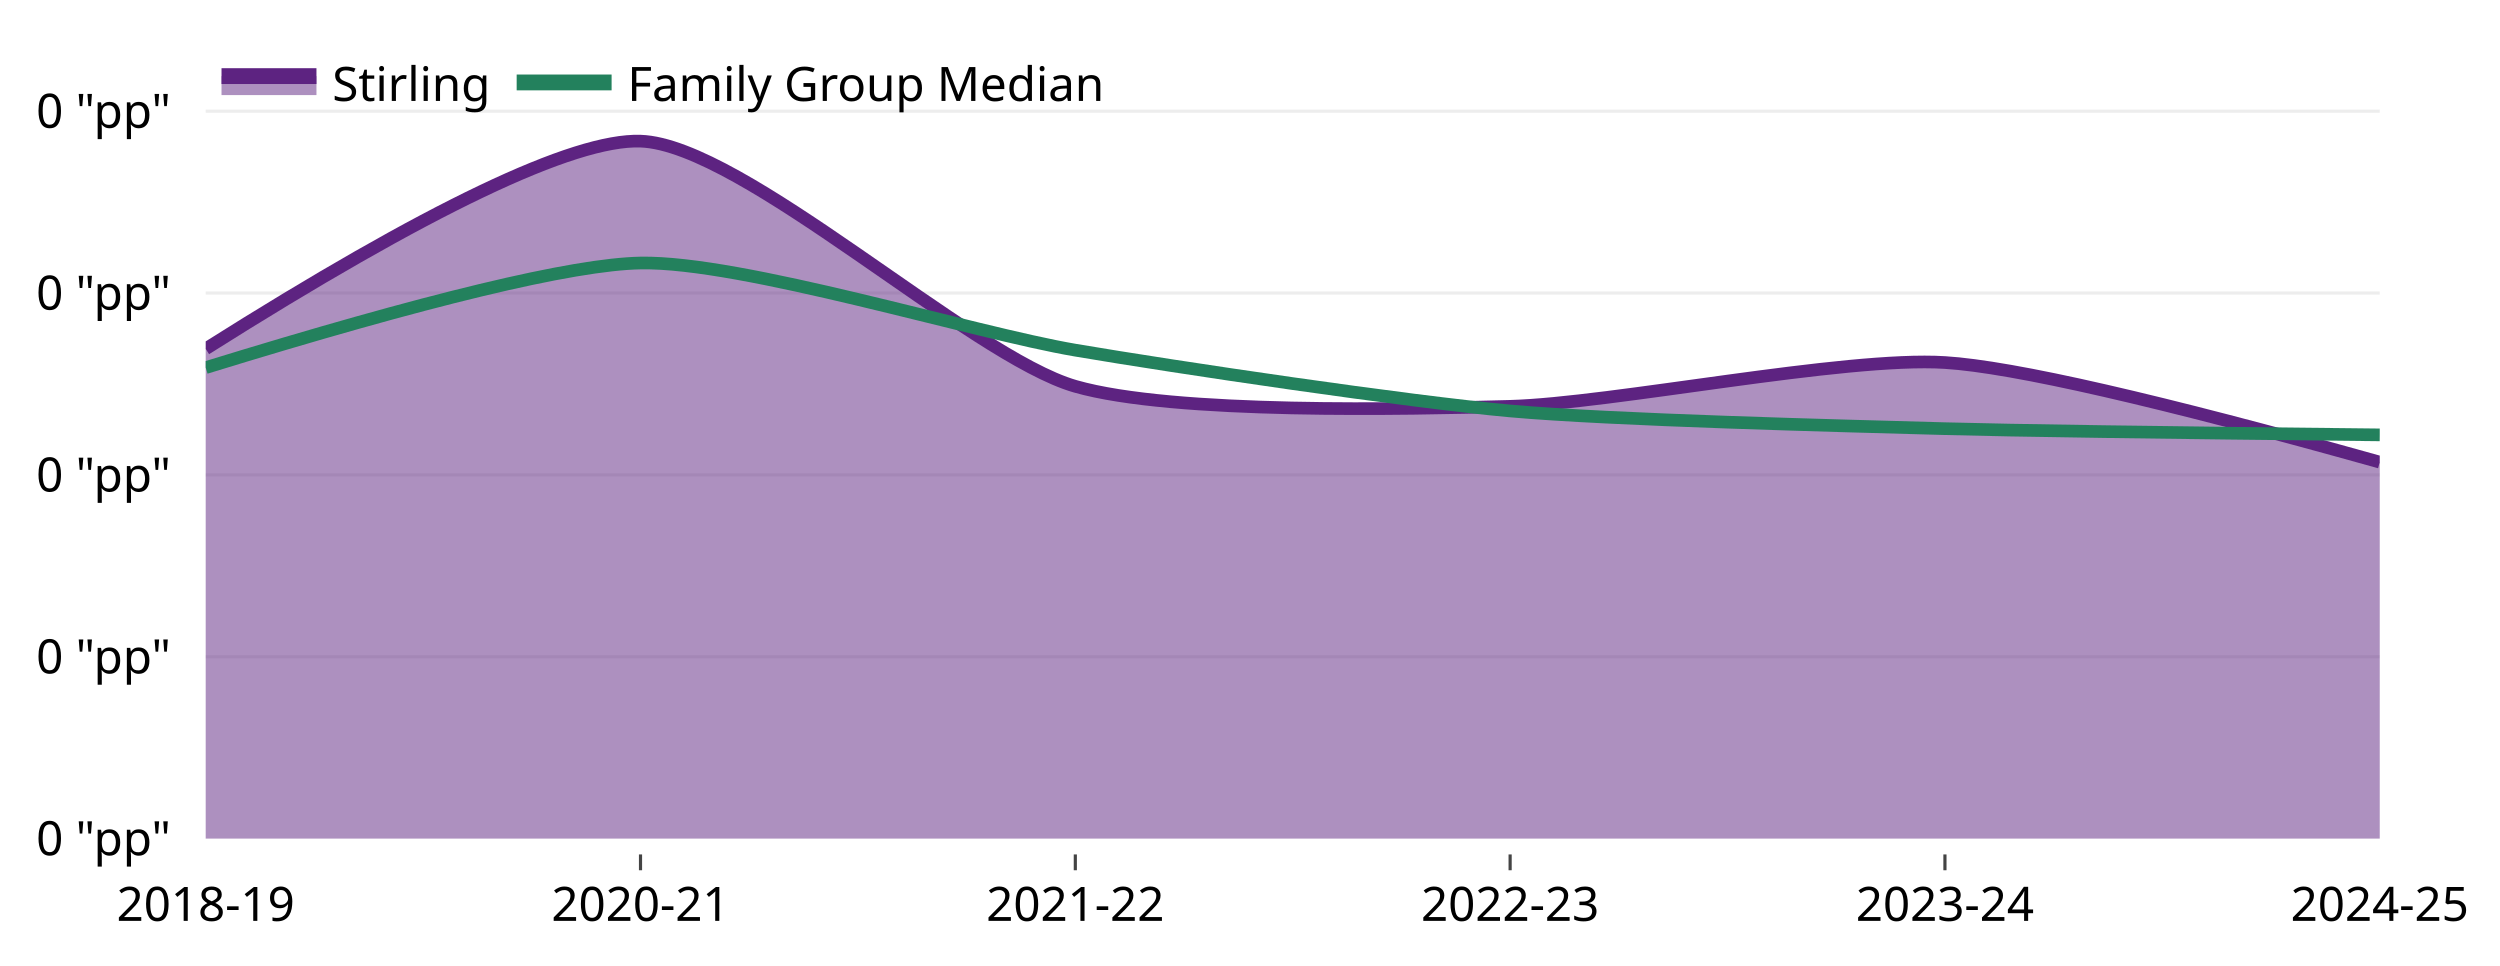
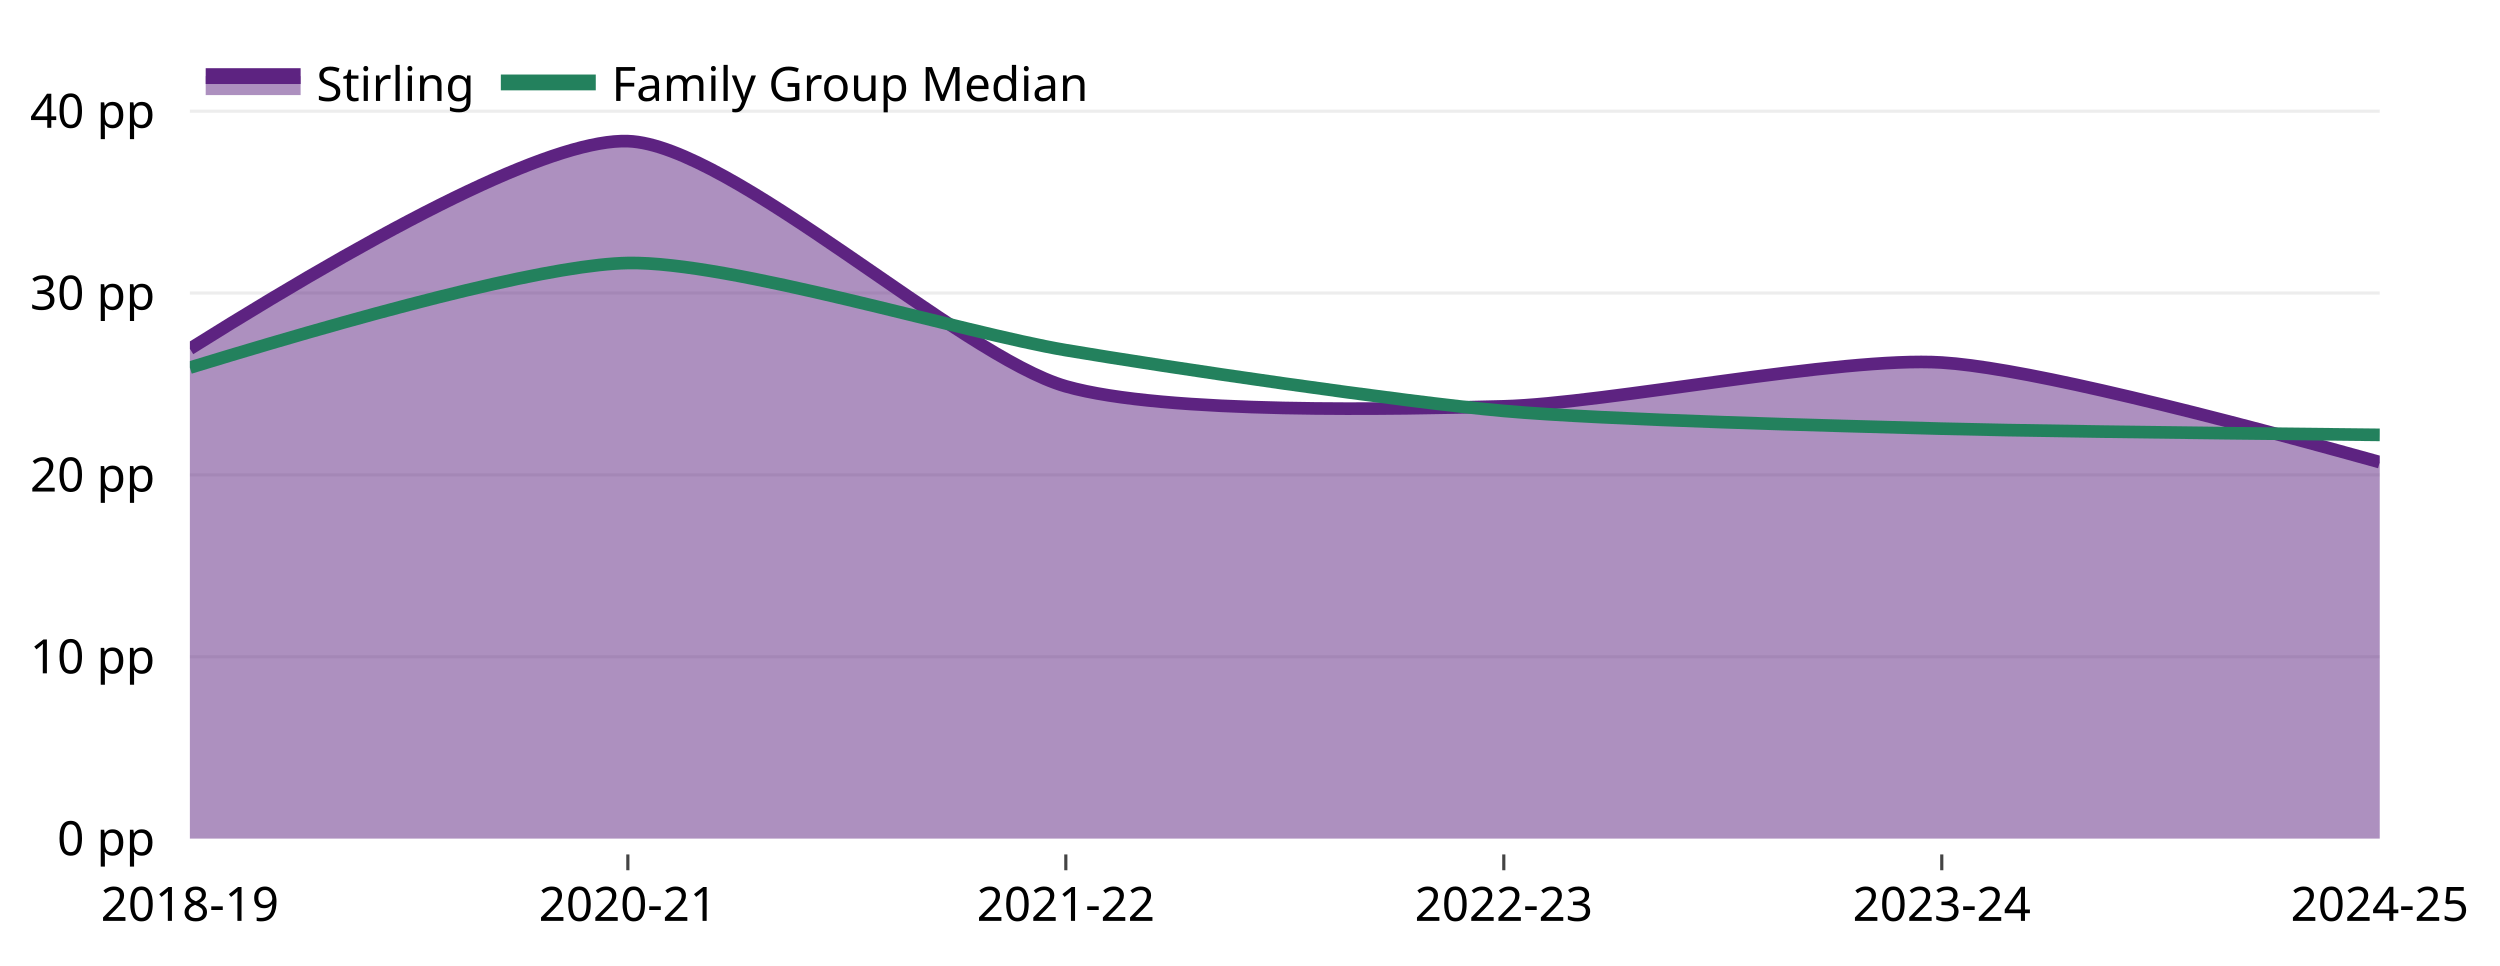
<svg xmlns="http://www.w3.org/2000/svg" class="main-svg" width="790" height="305" style="" viewBox="0 0 790 305">
  <rect x="0" y="0" width="790" height="305" style="fill: rgb(255, 255, 255); fill-opacity: 1;" />
-   <defs id="defs-8865ad">
+   <defs id="defs-238b2f">
    <g class="clips">
-       <clipPath id="clip8865adxyplot" class="plotclip">
-         <rect width="687" height="232" />
-       </clipPath>
-       <clipPath class="axesclip" id="clip8865adx">
-         <rect x="65" y="0" width="687" height="305" />
-       </clipPath>
-       <clipPath class="axesclip" id="clip8865ady">
+       <clipPath id="clip238b2fxyplot" class="plotclip">
+         <rect width="692" height="232" />
+       </clipPath>
+       <clipPath class="axesclip" id="clip238b2fx">
+         <rect x="60" y="0" width="692" height="305" />
+       </clipPath>
+       <clipPath class="axesclip" id="clip238b2fy">
        <rect x="0" y="33" width="790" height="232" />
      </clipPath>
-       <clipPath class="axesclip" id="clip8865adxy">
-         <rect x="65" y="33" width="687" height="232" />
+       <clipPath class="axesclip" id="clip238b2fxy">
+         <rect x="60" y="33" width="692" height="232" />
      </clipPath>
    </g>
    <g class="gradients" />
    <g class="patterns" />
  </defs>
  <g class="bglayer">
-     <rect class="bg" x="55" y="23" width="707" height="252" style="fill: rgb(0, 0, 0); fill-opacity: 0; stroke-width: 0;" />
+     <rect class="bg" x="50" y="23" width="712" height="252" style="fill: rgb(0, 0, 0); fill-opacity: 0; stroke-width: 0;" />
  </g>
  <g class="layer-below">
    <g class="imagelayer" />
    <g class="shapelayer" />
  </g>
  <g class="cartesianlayer">
    <g class="subplot xy">
      <g class="layer-subplot">
        <g class="shapelayer" />
        <g class="imagelayer" />
      </g>
      <g class="minor-gridlayer">
        <g class="x" />
        <g class="y" />
      </g>
      <g class="gridlayer">
        <g class="x">
-           <path class="xgrid crisp" transform="translate(202.4,0)" d="M0,33v232" style="stroke: rgb(255, 255, 255); stroke-opacity: 1; stroke-width: 1px;" />
-           <path class="xgrid crisp" transform="translate(339.8,0)" d="M0,33v232" style="stroke: rgb(255, 255, 255); stroke-opacity: 1; stroke-width: 1px;" />
-           <path class="xgrid crisp" transform="translate(477.2,0)" d="M0,33v232" style="stroke: rgb(255, 255, 255); stroke-opacity: 1; stroke-width: 1px;" />
-           <path class="xgrid crisp" transform="translate(614.6,0)" d="M0,33v232" style="stroke: rgb(255, 255, 255); stroke-opacity: 1; stroke-width: 1px;" />
+           <path class="xgrid crisp" transform="translate(198.4,0)" d="M0,33v232" style="stroke: rgb(255, 255, 255); stroke-opacity: 1; stroke-width: 1px;" />
+           <path class="xgrid crisp" transform="translate(336.8,0)" d="M0,33v232" style="stroke: rgb(255, 255, 255); stroke-opacity: 1; stroke-width: 1px;" />
+           <path class="xgrid crisp" transform="translate(475.2,0)" d="M0,33v232" style="stroke: rgb(255, 255, 255); stroke-opacity: 1; stroke-width: 1px;" />
+           <path class="xgrid crisp" transform="translate(613.6,0)" d="M0,33v232" style="stroke: rgb(255, 255, 255); stroke-opacity: 1; stroke-width: 1px;" />
        </g>
        <g class="y">
-           <path class="ygrid crisp" transform="translate(0,207.53)" d="M65,0h687" style="stroke: rgb(237, 237, 237); stroke-opacity: 1; stroke-width: 1px;" />
-           <path class="ygrid crisp" transform="translate(0,150.07)" d="M65,0h687" style="stroke: rgb(237, 237, 237); stroke-opacity: 1; stroke-width: 1px;" />
-           <path class="ygrid crisp" transform="translate(0,92.6)" d="M65,0h687" style="stroke: rgb(237, 237, 237); stroke-opacity: 1; stroke-width: 1px;" />
-           <path class="ygrid crisp" transform="translate(0,35.13)" d="M65,0h687" style="stroke: rgb(237, 237, 237); stroke-opacity: 1; stroke-width: 1px;" />
+           <path class="ygrid crisp" transform="translate(0,207.53)" d="M60,0h692" style="stroke: rgb(237, 237, 237); stroke-opacity: 1; stroke-width: 1px;" />
+           <path class="ygrid crisp" transform="translate(0,150.07)" d="M60,0h692" style="stroke: rgb(237, 237, 237); stroke-opacity: 1; stroke-width: 1px;" />
+           <path class="ygrid crisp" transform="translate(0,92.6)" d="M60,0h692" style="stroke: rgb(237, 237, 237); stroke-opacity: 1; stroke-width: 1px;" />
+           <path class="ygrid crisp" transform="translate(0,35.13)" d="M60,0h692" style="stroke: rgb(237, 237, 237); stroke-opacity: 1; stroke-width: 1px;" />
        </g>
      </g>
      <g class="zerolinelayer">
-         <path class="yzl zl crisp" transform="translate(0,265)" d="M65,0h687" style="stroke: rgb(255, 255, 255); stroke-opacity: 1; stroke-width: 2px;" />
+         <path class="yzl zl crisp" transform="translate(0,265)" d="M60,0h692" style="stroke: rgb(255, 255, 255); stroke-opacity: 1; stroke-width: 2px;" />
      </g>
      <g class="layer-between">
        <g class="shapelayer" />
        <g class="imagelayer" />
      </g>
      <path class="xlines-below" />
      <path class="ylines-below" />
      <g class="overlines-below" />
      <g class="xaxislayer-below" />
      <g class="yaxislayer-below" />
      <g class="overaxes-below" />
      <g class="overplot">
-         <g class="xy" transform="translate(65,33)" clip-path="url(#clip8865adxyplot)">
+         <g class="xy" transform="translate(60,33)" clip-path="url(#clip238b2fxyplot)">
          <g class="scatterlayer mlayer">
-             <g class="trace scatter tracec5fdd5" style="stroke-miterlimit: 2;">
+             <g class="trace scatter trace76ffcc" style="stroke-miterlimit: 2;">
              <g class="fills">
                <g>
-                   <path class="js-fill" d="M687,232L0,232L0,77.23Q105.62,10.52 137.4,11.6C169.75,12.7 241.56,79.53 274.8,89.08C305.84,97.99 380.17,96.27 412.2,95.4C444.29,94.53 517.7,79.57 549.6,81.56Q581.83,83.57 687,113.04" style="fill: rgb(93, 35, 129); fill-opacity: 0.5; stroke-width: 0;" />
+                   <path class="js-fill" d="M692,232L0,232L0,77.23Q106.38,10.52 138.4,11.6C170.98,12.7 243.34,79.53 276.8,89.08C308.07,98 382.94,96.27 415.2,95.4C447.53,94.53 521.47,79.57 553.6,81.56Q586.06,83.57 692,113.04" style="fill: rgb(93, 35, 129); fill-opacity: 0.5; stroke-width: 0;" />
                </g>
              </g>
              <g class="errorbars" />
              <g class="lines">
-                 <path class="js-line" d="M0,77.23Q105.62,10.52 137.4,11.6C169.75,12.7 241.56,79.53 274.8,89.08C305.84,97.99 380.17,96.27 412.2,95.4C444.29,94.53 517.7,79.57 549.6,81.56Q581.83,83.57 687,113.04" style="vector-effect: none; fill: none; stroke: rgb(93, 35, 129); stroke-opacity: 1; stroke-width: 4px; opacity: 1;" />
+                 <path class="js-line" d="M0,77.23Q106.38,10.52 138.4,11.6C170.98,12.7 243.34,79.53 276.8,89.08C308.07,98 382.94,96.27 415.2,95.4C447.53,94.53 521.47,79.57 553.6,81.56Q586.06,83.57 692,113.04" style="vector-effect: none; fill: none; stroke: rgb(93, 35, 129); stroke-opacity: 1; stroke-width: 4px; opacity: 1;" />
              </g>
              <g class="points" />
              <g class="text" />
            </g>
-             <g class="trace scatter tracefa5858" style="stroke-miterlimit: 2; opacity: 1;">
+             <g class="trace scatter trace4361d7" style="stroke-miterlimit: 2; opacity: 1;">
              <g class="fills" />
              <g class="errorbars" />
              <g class="lines">
-                 <path class="js-line" d="M0,83.17Q105.27,50.73 137.4,50.11C169.39,49.5 242.66,72.19 274.8,77.65C306.78,83.09 380.07,93.97 412.2,96.86C444.19,99.74 517.53,101.58 549.6,102.46Q581.65,103.34 687,104.42" style="vector-effect: none; fill: none; stroke: rgb(35, 129, 93); stroke-opacity: 1; stroke-width: 4px; opacity: 1;" />
+                 <path class="js-line" d="M0,83.17Q106.04,50.73 138.4,50.11C170.63,49.5 244.43,72.19 276.8,77.65C309.01,83.09 382.84,93.97 415.2,96.86C447.42,99.74 521.3,101.58 553.6,102.46Q585.89,103.34 692,104.42" style="vector-effect: none; fill: none; stroke: rgb(35, 129, 93); stroke-opacity: 1; stroke-width: 4px; opacity: 1;" />
              </g>
              <g class="points" />
              <g class="text" />
            </g>
          </g>
        </g>
      </g>
      <g class="zerolinelayer-above" />
      <path class="xlines-above crisp" d="" style="fill: none; stroke-width: 1px; stroke: rgb(0, 0, 0); stroke-opacity: 0;" />
      <path class="ylines-above crisp" d="M0,0" style="fill: none;" />
      <g class="overlines-above" />
      <g class="xaxislayer-above">
-         <path class="xtick ticks crisp" d="M0,275v-5" transform="translate(202.4,0)" style="stroke: rgb(68, 68, 68); stroke-opacity: 1; stroke-width: 1px;" />
-         <path class="xtick ticks crisp" d="M0,275v-5" transform="translate(339.8,0)" style="stroke: rgb(68, 68, 68); stroke-opacity: 1; stroke-width: 1px;" />
-         <path class="xtick ticks crisp" d="M0,275v-5" transform="translate(477.2,0)" style="stroke: rgb(68, 68, 68); stroke-opacity: 1; stroke-width: 1px;" />
-         <path class="xtick ticks crisp" d="M0,275v-5" transform="translate(614.6,0)" style="stroke: rgb(68, 68, 68); stroke-opacity: 1; stroke-width: 1px;" />
-         <g class="xtick">
-           <text text-anchor="middle" x="0" y="291" transform="translate(65,0)" style="font-family: 'Segoe UI Semibold'; font-size: 15px; fill: rgb(0, 0, 0); fill-opacity: 1; white-space: pre;">2018-19</text>
-         </g>
-         <g class="xtick">
-           <text text-anchor="middle" x="0" y="291" transform="translate(202.4,0)" style="font-family: 'Segoe UI Semibold'; font-size: 15px; fill: rgb(0, 0, 0); fill-opacity: 1; white-space: pre;">2020-21</text>
-         </g>
-         <g class="xtick">
-           <text text-anchor="middle" x="0" y="291" transform="translate(339.8,0)" style="font-family: 'Segoe UI Semibold'; font-size: 15px; fill: rgb(0, 0, 0); fill-opacity: 1; white-space: pre;">2021-22</text>
-         </g>
-         <g class="xtick">
-           <text text-anchor="middle" x="0" y="291" transform="translate(477.2,0)" style="font-family: 'Segoe UI Semibold'; font-size: 15px; fill: rgb(0, 0, 0); fill-opacity: 1; white-space: pre;">2022-23</text>
-         </g>
-         <g class="xtick">
-           <text text-anchor="middle" x="0" y="291" transform="translate(614.6,0)" style="font-family: 'Segoe UI Semibold'; font-size: 15px; fill: rgb(0, 0, 0); fill-opacity: 1; white-space: pre;">2023-24</text>
+         <path class="xtick ticks crisp" d="M0,275v-5" transform="translate(198.4,0)" style="stroke: rgb(68, 68, 68); stroke-opacity: 1; stroke-width: 1px;" />
+         <path class="xtick ticks crisp" d="M0,275v-5" transform="translate(336.8,0)" style="stroke: rgb(68, 68, 68); stroke-opacity: 1; stroke-width: 1px;" />
+         <path class="xtick ticks crisp" d="M0,275v-5" transform="translate(475.2,0)" style="stroke: rgb(68, 68, 68); stroke-opacity: 1; stroke-width: 1px;" />
+         <path class="xtick ticks crisp" d="M0,275v-5" transform="translate(613.6,0)" style="stroke: rgb(68, 68, 68); stroke-opacity: 1; stroke-width: 1px;" />
+         <g class="xtick">
+           <text text-anchor="middle" x="0" y="291" transform="translate(60,0)" style="font-family: 'Segoe UI Semibold'; font-size: 15px; fill: rgb(0, 0, 0); fill-opacity: 1; white-space: pre;">2018-19</text>
+         </g>
+         <g class="xtick">
+           <text text-anchor="middle" x="0" y="291" transform="translate(198.4,0)" style="font-family: 'Segoe UI Semibold'; font-size: 15px; fill: rgb(0, 0, 0); fill-opacity: 1; white-space: pre;">2020-21</text>
+         </g>
+         <g class="xtick">
+           <text text-anchor="middle" x="0" y="291" transform="translate(336.8,0)" style="font-family: 'Segoe UI Semibold'; font-size: 15px; fill: rgb(0, 0, 0); fill-opacity: 1; white-space: pre;">2021-22</text>
+         </g>
+         <g class="xtick">
+           <text text-anchor="middle" x="0" y="291" transform="translate(475.2,0)" style="font-family: 'Segoe UI Semibold'; font-size: 15px; fill: rgb(0, 0, 0); fill-opacity: 1; white-space: pre;">2022-23</text>
+         </g>
+         <g class="xtick">
+           <text text-anchor="middle" x="0" y="291" transform="translate(613.6,0)" style="font-family: 'Segoe UI Semibold'; font-size: 15px; fill: rgb(0, 0, 0); fill-opacity: 1; white-space: pre;">2023-24</text>
        </g>
        <g class="xtick">
          <text text-anchor="middle" x="0" y="291" transform="translate(752,0)" style="font-family: 'Segoe UI Semibold'; font-size: 15px; fill: rgb(0, 0, 0); fill-opacity: 1; white-space: pre;">2024-25</text>
        </g>
      </g>
      <g class="yaxislayer-above">
        <g class="ytick">
-           <text text-anchor="end" x="54" y="5.25" transform="translate(0,265)" style="font-family: 'Segoe UI Semibold'; font-size: 15px; fill: rgb(0, 0, 0); fill-opacity: 1; white-space: pre;">0 "pp"</text>
-         </g>
-         <g class="ytick">
-           <text text-anchor="end" x="54" y="5.25" style="font-family: 'Segoe UI Semibold'; font-size: 15px; fill: rgb(0, 0, 0); fill-opacity: 1; white-space: pre;" transform="translate(0,207.53)">0 "pp"</text>
-         </g>
-         <g class="ytick">
-           <text text-anchor="end" x="54" y="5.25" style="font-family: 'Segoe UI Semibold'; font-size: 15px; fill: rgb(0, 0, 0); fill-opacity: 1; white-space: pre;" transform="translate(0,150.07)">0 "pp"</text>
-         </g>
-         <g class="ytick">
-           <text text-anchor="end" x="54" y="5.25" style="font-family: 'Segoe UI Semibold'; font-size: 15px; fill: rgb(0, 0, 0); fill-opacity: 1; white-space: pre;" transform="translate(0,92.6)">0 "pp"</text>
-         </g>
-         <g class="ytick">
-           <text text-anchor="end" x="54" y="5.25" style="font-family: 'Segoe UI Semibold'; font-size: 15px; fill: rgb(0, 0, 0); fill-opacity: 1; white-space: pre;" transform="translate(0,35.13)">0 "pp"</text>
+           <text text-anchor="end" x="49" y="5.25" transform="translate(0,265)" style="font-family: 'Segoe UI Semibold'; font-size: 15px; fill: rgb(0, 0, 0); fill-opacity: 1; white-space: pre;">0 pp</text>
+         </g>
+         <g class="ytick">
+           <text text-anchor="end" x="49" y="5.25" style="font-family: 'Segoe UI Semibold'; font-size: 15px; fill: rgb(0, 0, 0); fill-opacity: 1; white-space: pre;" transform="translate(0,207.53)">10 pp</text>
+         </g>
+         <g class="ytick">
+           <text text-anchor="end" x="49" y="5.25" style="font-family: 'Segoe UI Semibold'; font-size: 15px; fill: rgb(0, 0, 0); fill-opacity: 1; white-space: pre;" transform="translate(0,150.07)">20 pp</text>
+         </g>
+         <g class="ytick">
+           <text text-anchor="end" x="49" y="5.25" style="font-family: 'Segoe UI Semibold'; font-size: 15px; fill: rgb(0, 0, 0); fill-opacity: 1; white-space: pre;" transform="translate(0,92.6)">30 pp</text>
+         </g>
+         <g class="ytick">
+           <text text-anchor="end" x="49" y="5.25" style="font-family: 'Segoe UI Semibold'; font-size: 15px; fill: rgb(0, 0, 0); fill-opacity: 1; white-space: pre;" transform="translate(0,35.13)">40 pp</text>
        </g>
      </g>
      <g class="overaxes-above" />
    </g>
  </g>
  <g class="polarlayer" />
  <g class="smithlayer" />
  <g class="ternarylayer" />
  <g class="geolayer" />
  <g class="funnelarealayer" />
  <g class="pielayer" />
  <g class="iciclelayer" />
  <g class="treemaplayer" />
  <g class="sunburstlayer" />
  <g class="glimages" />
-   <defs id="topdefs-8865ad">
+   <defs id="topdefs-238b2f">
    <g class="clips" />
-     <clipPath id="legend8865ad">
+     <clipPath id="legend238b2f">
      <rect width="285" height="33" x="0" y="0" />
    </clipPath>
  </defs>
  <g class="layer-above">
    <g class="imagelayer" />
    <g class="shapelayer" />
  </g>
  <g class="infolayer">
-     <g class="legend" pointer-events="all" transform="translate(65,9.8)">
+     <g class="legend" pointer-events="all" transform="translate(60,9.8)">
      <rect class="bg" shape-rendering="crispEdges" style="stroke: rgb(68, 68, 68); stroke-opacity: 1; fill: rgb(0, 0, 0); fill-opacity: 0; stroke-width: 0px;" width="285" height="33" x="0" y="0" />
-       <g class="scrollbox" transform="" clip-path="url(#legend8865ad)">
+       <g class="scrollbox" transform="" clip-path="url(#legend238b2f)">
        <g class="groups">
          <g class="traces" transform="translate(0,16.25)" style="opacity: 1;">
            <text class="legendtext" text-anchor="start" x="40" y="5.85" style="font-family: 'Segoe UI Semibold'; font-size: 15px; fill: rgb(0, 0, 0); fill-opacity: 1; white-space: pre;">Stirling</text>
            <g class="layers">
              <g class="legendfill">
                <path class="js-fill" d="M5,-2h30v6h-30z" style="stroke-width: 0; fill: rgb(93, 35, 129); fill-opacity: 0.5;" />
              </g>
              <g class="legendlines">
                <path class="js-line" d="M5,-2h30" style="fill: none; stroke: rgb(93, 35, 129); stroke-opacity: 1; stroke-width: 5px;" />
              </g>
              <g class="legendsymbols">
                <g class="legendpoints" />
              </g>
            </g>
            <rect class="legendtoggle" x="0" y="-11.25" width="90.766" height="22.5" style="fill: rgb(0, 0, 0); fill-opacity: 0;" />
          </g>
          <g class="traces" transform="translate(93.26562,16.25)" style="opacity: 1;">
            <text class="legendtext" text-anchor="start" x="40" y="5.85" style="font-family: 'Segoe UI Semibold'; font-size: 15px; fill: rgb(0, 0, 0); fill-opacity: 1; white-space: pre;">Family Group Median</text>
            <g class="layers" style="opacity: 1;">
              <g class="legendfill" />
              <g class="legendlines">
                <path class="js-line" d="M5,0h30" style="fill: none; stroke: rgb(35, 129, 93); stroke-opacity: 1; stroke-width: 5px;" />
              </g>
              <g class="legendsymbols">
                <g class="legendpoints" />
              </g>
            </g>
            <rect class="legendtoggle" x="0" y="-11.25" width="188.602" height="22.5" style="fill: rgb(0, 0, 0); fill-opacity: 0;" />
          </g>
        </g>
      </g>
      <rect class="scrollbar" rx="20" ry="3" width="0" height="0" style="fill: rgb(128, 139, 164); fill-opacity: 1;" x="0" y="0" />
    </g>
    <g class="g-gtitle" />
    <g class="g-xtitle" />
    <g class="g-ytitle" />
  </g>
</svg>
